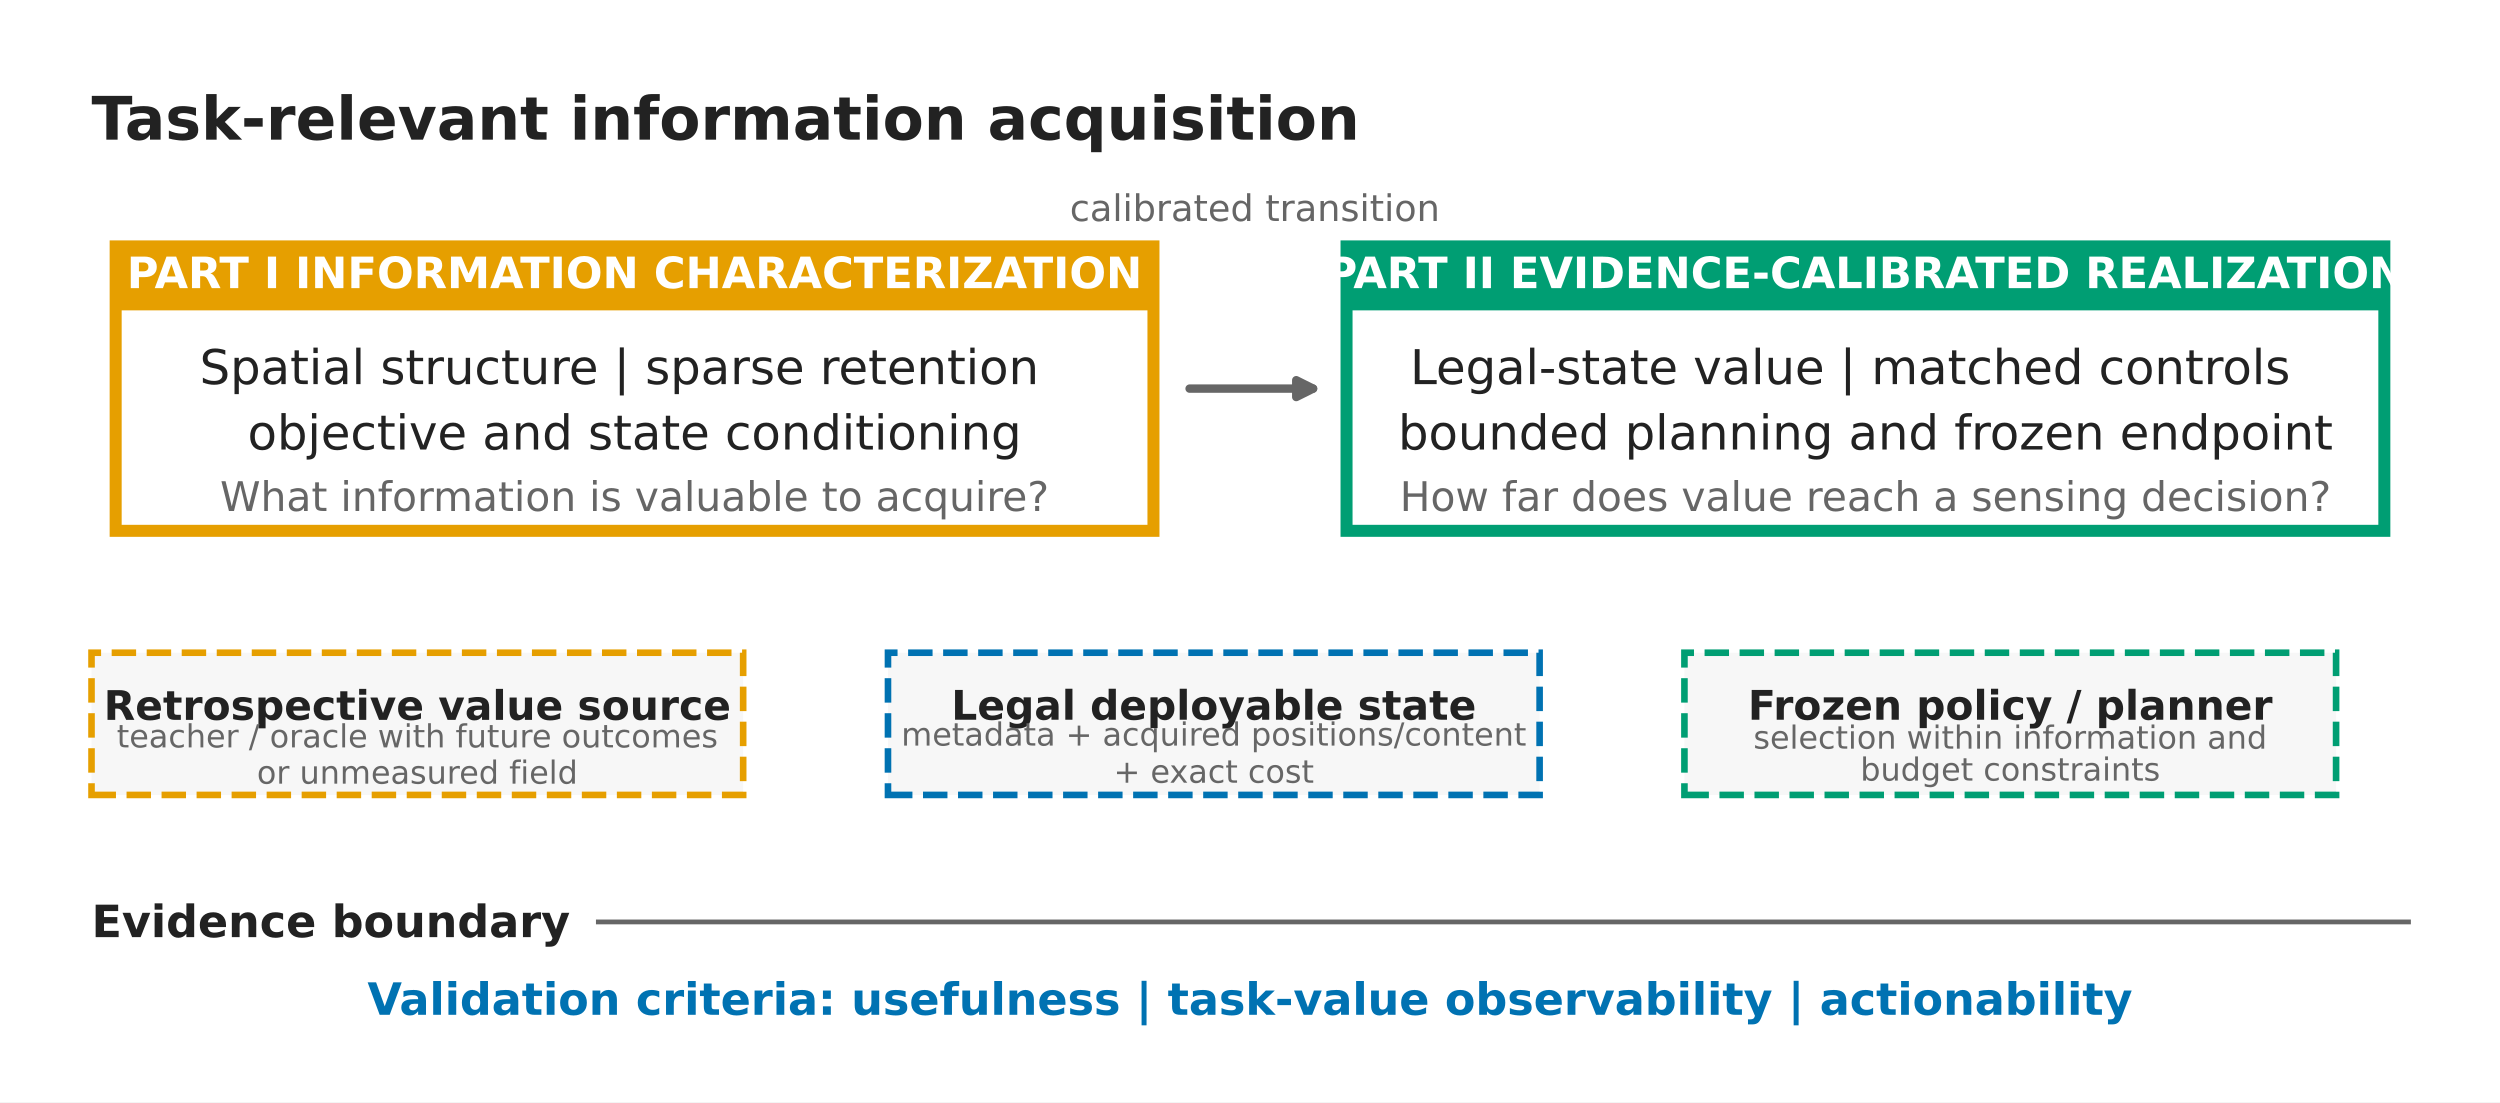
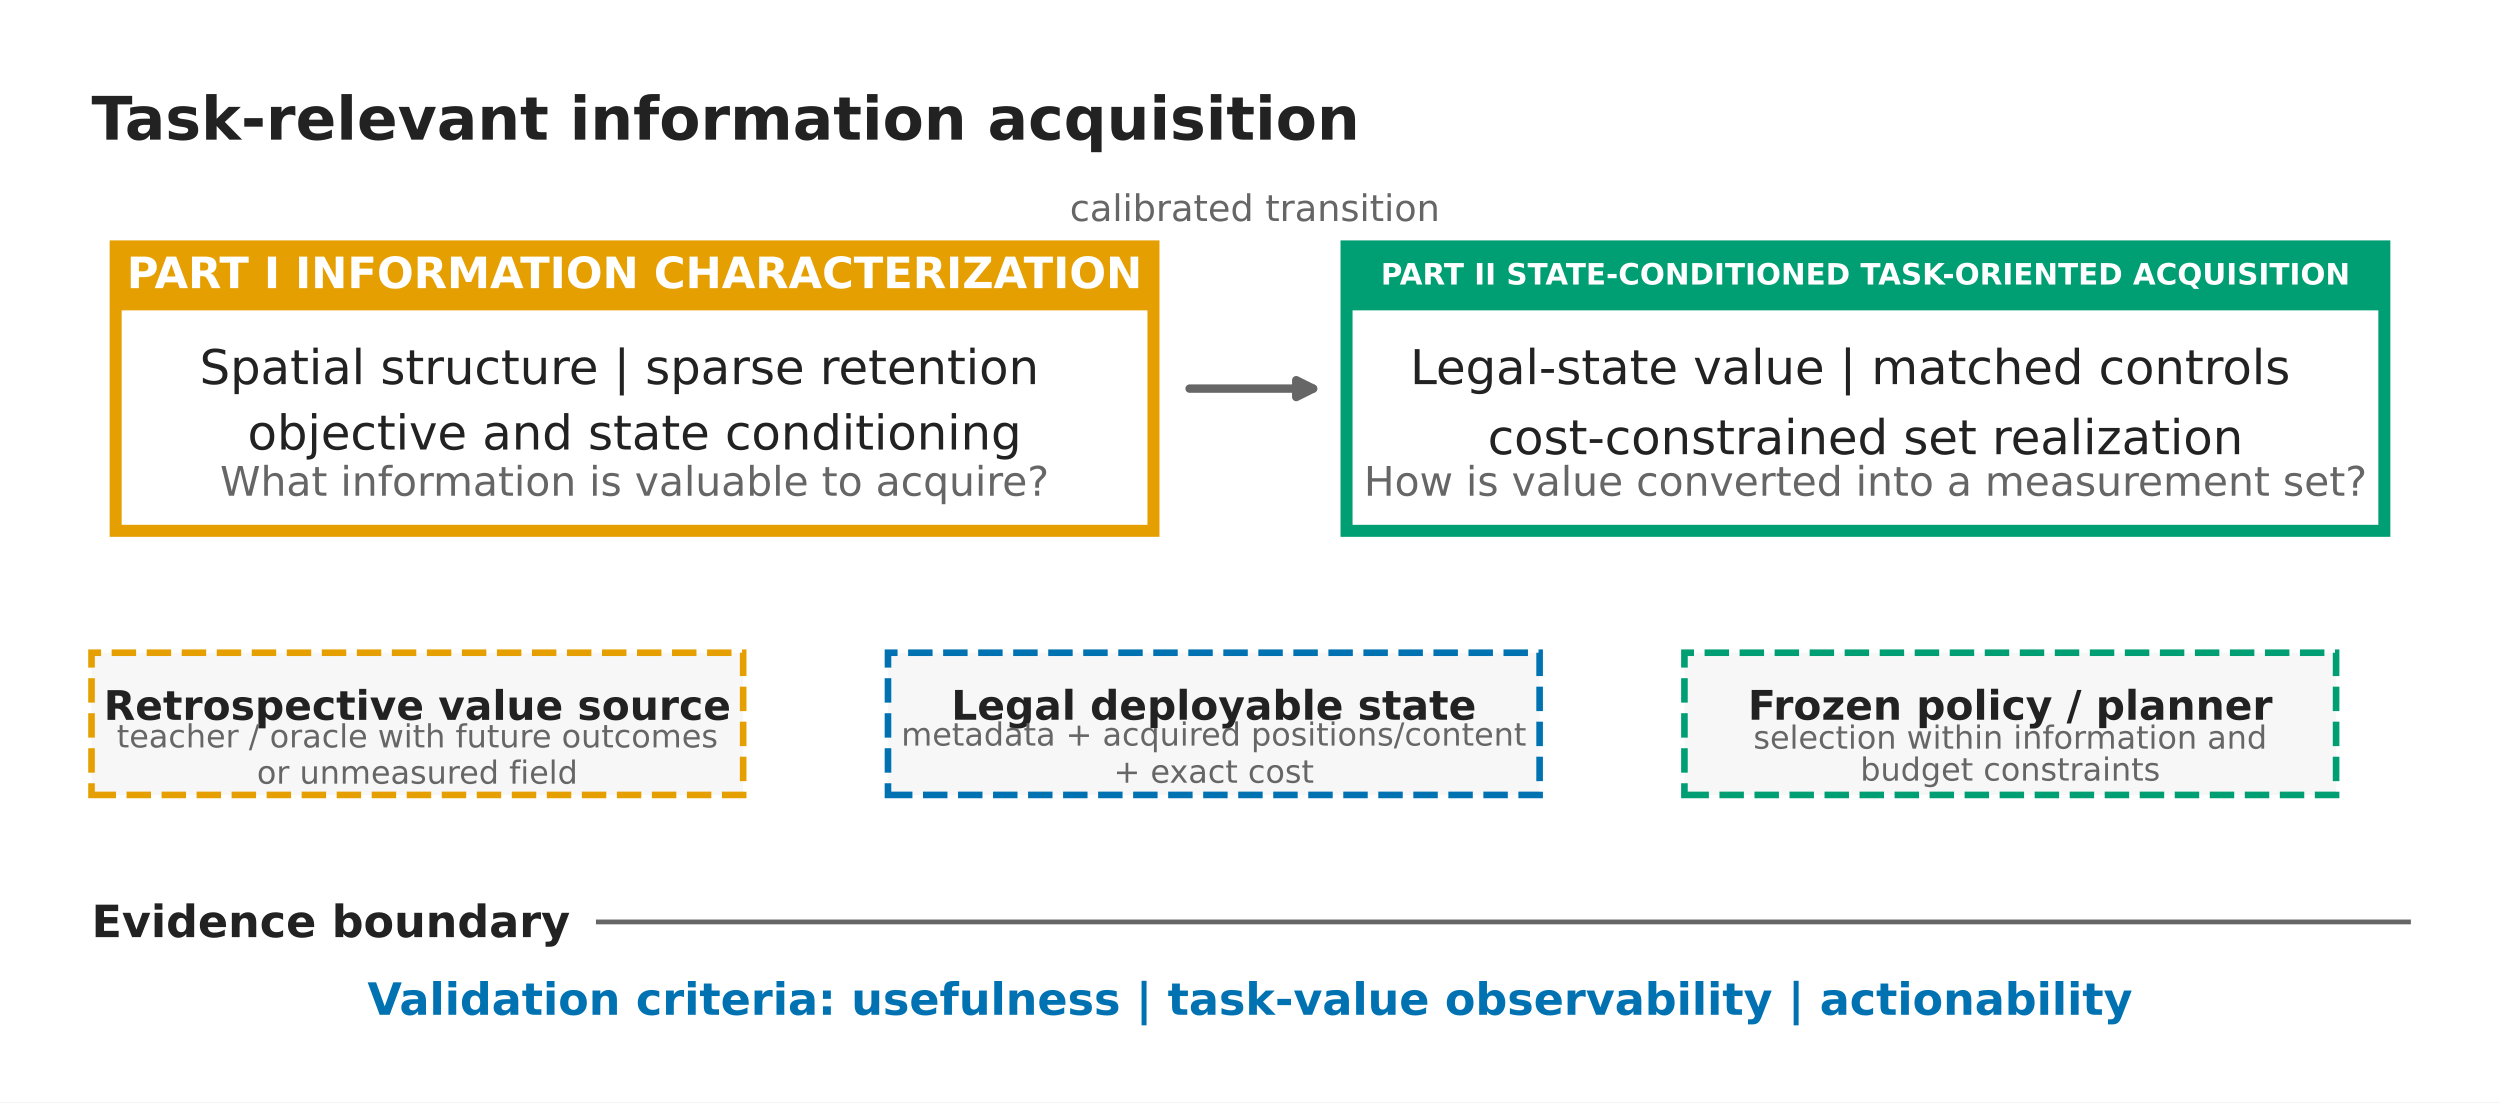
<svg xmlns="http://www.w3.org/2000/svg" width="416.16pt" height="183.492pt" viewBox="0 0 416.16 183.492" version="1.1">
  <defs>
    <style type="text/css">*{stroke-linejoin: round; stroke-linecap: butt}</style>
  </defs>
  <g id="figure_1">
    <g id="patch_1">
      <path d="M 0 183.492 L 416.16 183.492 L 416.16 0 L 0 0 z " style="fill: #ffffff" />
    </g>
    <g id="axes_1">
      <g id="patch_2">
        <path d="M 19.253 88.364 L 192.01 88.364 L 192.01 41.018 L 19.253 41.018 z " clip-path="url(#p0ae1b00534)" style="fill: #ffffff; stroke: #e69f00; stroke-width: 2; stroke-linejoin: miter" />
      </g>
      <g id="patch_3">
        <path d="M 19.253 51.164 L 192.01 51.164 L 192.01 41.018 L 19.253 41.018 z " clip-path="url(#p0ae1b00534)" style="fill: #e69f00; stroke: #e69f00; stroke-linejoin: miter" />
      </g>
      <g id="patch_4">
        <path d="M 224.15 88.364 L 396.907 88.364 L 396.907 41.018 L 224.15 41.018 z " clip-path="url(#p0ae1b00534)" style="fill: #ffffff; stroke: #009e73; stroke-width: 2; stroke-linejoin: miter" />
      </g>
      <g id="patch_5">
        <path d="M 224.15 51.164 L 396.907 51.164 L 396.907 41.018 L 224.15 41.018 z " clip-path="url(#p0ae1b00534)" style="fill: #009e73; stroke: #009e73; stroke-linejoin: miter" />
      </g>
      <g id="patch_6">
        <path d="M 15.235 132.328 L 123.71 132.328 L 123.71 108.655 L 15.235 108.655 z " clip-path="url(#p0ae1b00534)" style="fill: #f7f7f7; stroke-dasharray: 4.07,1.76; stroke-dashoffset: 0; stroke: #e69f00; stroke-width: 1.1; stroke-linejoin: miter" />
      </g>
      <g id="patch_7">
        <path d="M 147.816 132.328 L 256.291 132.328 L 256.291 108.655 L 147.816 108.655 z " clip-path="url(#p0ae1b00534)" style="fill: #f7f7f7; stroke-dasharray: 4.07,1.76; stroke-dashoffset: 0; stroke: #0072b2; stroke-width: 1.1; stroke-linejoin: miter" />
      </g>
      <g id="patch_8">
        <path d="M 280.397 132.328 L 388.872 132.328 L 388.872 108.655 L 280.397 108.655 z " clip-path="url(#p0ae1b00534)" style="fill: #f7f7f7; stroke-dasharray: 4.07,1.76; stroke-dashoffset: 0; stroke: #009e73; stroke-width: 1.1; stroke-linejoin: miter" />
      </g>
      <g id="line2d_1">
        <path d="M 99.605 153.465 L 400.925 153.465 " clip-path="url(#p0ae1b00534)" style="fill: none; stroke: #666666; stroke-width: 0.8; stroke-linecap: square" />
      </g>
      <g id="text_1">
        <text style="font-weight: 700; font-size: 10px; font-family: 'DejaVu Sans'; text-anchor: start; fill: #222222" x="15.235" y="23.253" transform="rotate(-0 15.2352 23.25304)">Task-relevant information acquisition</text>
      </g>
      <g id="text_2">
        <text style="font-weight: 700; font-size: 7.2px; font-family: 'DejaVu Sans'; text-anchor: middle; fill: #ffffff" x="105.631" y="47.961" transform="rotate(-0 105.6312 47.96147)">PART I  INFORMATION CHARACTERIZATION</text>
      </g>
      <g id="text_3">
        <text style="font-size: 8px; font-family: 'DejaVu Sans'; fill: #222222" transform="translate(33.22557 63.94141)">Spatial structure  |  sparse retention</text>
        <text style="font-size: 8px; font-family: 'DejaVu Sans'; fill: #222222" transform="translate(41.21245 74.83516)">objective and state conditioning</text>
      </g>
      <g id="text_4">
-         <text style="font-size: 6.8px; font-family: 'DejaVu Sans'; text-anchor: middle; fill: #666666" x="105.631" y="85.058" transform="rotate(-0 105.6312 85.05807)">What information is valuable to acquire?</text>
+         <text style="font-size: 6.8px; font-family: 'DejaVu Sans'; text-anchor: middle; fill: #666666" x="105.631" y="82.522" transform="rotate(-0 105.6312 82.52169)">What information is valuable to acquire?</text>
      </g>
      <g id="text_5">
-         <text style="font-weight: 700; font-size: 7.2px; font-family: 'DejaVu Sans'; text-anchor: middle; fill: #ffffff" x="310.529" y="47.961" transform="rotate(-0 310.5288 47.96147)">PART II  EVIDENCE-CALIBRATED REALIZATION</text>
+         <text style="font-weight: 700; font-size: 4.9px; font-family: 'DejaVu Sans'; text-anchor: middle; fill: #ffffff" x="310.529" y="47.364" transform="rotate(-0 310.5288 47.36401)">PART II  STATE-CONDITIONED TASK-ORIENTED ACQUISITION</text>
      </g>
      <g id="text_6">
        <text style="font-size: 8px; font-family: 'DejaVu Sans'; fill: #222222" transform="translate(234.7307 63.94141)">Legal-state value  |  matched controls</text>
-         <text style="font-size: 8px; font-family: 'DejaVu Sans'; fill: #222222" transform="translate(232.7194 74.83516)">bounded planning and frozen endpoint</text>
+         <text style="font-size: 8px; font-family: 'DejaVu Sans'; fill: #222222" transform="translate(247.6513 75.61016)">cost-constrained set realization</text>
      </g>
      <g id="text_7">
-         <text style="font-size: 6.8px; font-family: 'DejaVu Sans'; text-anchor: middle; fill: #666666" x="310.529" y="85.058" transform="rotate(-0 310.5288 85.05807)">How far does value reach a sensing decision?</text>
+         <text style="font-size: 6.8px; font-family: 'DejaVu Sans'; text-anchor: middle; fill: #666666" x="310.529" y="82.522" transform="rotate(-0 310.5288 82.52169)">How is value converted into a measurement set?</text>
      </g>
      <g id="patch_9">
        <path d="M 198.026 64.691 Q 209.084 64.691 218.578 64.691 " style="fill: none; stroke: #666666; stroke-width: 1.4; stroke-linecap: round" />
        <path d="M 215.778 63.291 L 218.578 64.691 L 215.778 66.091 z " style="fill: #666666; stroke: #666666; stroke-width: 1.4; stroke-linecap: round" />
      </g>
      <g id="text_8">
        <text style="font-size: 6.1px; font-family: 'DejaVu Sans'; text-anchor: middle; fill: #666666" x="208.884" y="36.791" transform="rotate(-0 208.8835 36.7911)">calibrated transition</text>
      </g>
      <g id="text_9">
        <text style="font-weight: 700; font-size: 6.8px; font-family: 'DejaVu Sans'; text-anchor: middle; fill: #222222" x="69.473" y="119.832" transform="rotate(-0 69.4728 119.8316)">Retrospective value source</text>
      </g>
      <g id="text_10">
        <text style="font-size: 5.3px; font-family: 'DejaVu Sans'; fill: #666666" transform="translate(19.43583 124.417)">teacher / oracle with future outcomes</text>
        <text style="font-size: 5.3px; font-family: 'DejaVu Sans'; fill: #666666" transform="translate(42.7608 130.4553)">or unmeasured field</text>
      </g>
      <g id="text_11">
        <text style="font-weight: 700; font-size: 6.8px; font-family: 'DejaVu Sans'; text-anchor: middle; fill: #222222" x="202.054" y="119.805" transform="rotate(-0 202.0536 119.8051)">Legal deployable state</text>
      </g>
      <g id="text_12">
        <text style="font-size: 5.3px; font-family: 'DejaVu Sans'; fill: #666666" transform="translate(150.0242 124.1119)">metadata + acquired positions/content</text>
        <text style="font-size: 5.3px; font-family: 'DejaVu Sans'; fill: #666666" transform="translate(185.3781 130.3025)">+ exact cost</text>
      </g>
      <g id="text_13">
        <text style="font-weight: 700; font-size: 6.8px; font-family: 'DejaVu Sans'; text-anchor: middle; fill: #222222" x="334.634" y="119.805" transform="rotate(-0 334.6344 119.8051)">Frozen policy / planner</text>
      </g>
      <g id="text_14">
        <text style="font-size: 5.3px; font-family: 'DejaVu Sans'; fill: #666666" transform="translate(291.8795 124.6253)">selection within information and</text>
        <text style="font-size: 5.3px; font-family: 'DejaVu Sans'; fill: #666666" transform="translate(309.6706 129.9419)">budget constraints</text>
      </g>
      <g id="text_15">
        <text style="font-weight: 700; font-size: 7.4px; font-family: 'DejaVu Sans'; text-anchor: start; fill: #222222" x="15.235" y="156.001" transform="rotate(-0 15.2352 156.001)">Evidence boundary</text>
      </g>
      <g id="text_16">
        <text style="font-weight: 700; font-size: 7.4px; font-family: 'DejaVu Sans'; text-anchor: middle; fill: #0072b2" x="208.08" y="168.931" transform="rotate(-0 208.08 168.9307)">Validation criteria: usefulness  |  task-value observability  |  actionability</text>
      </g>
    </g>
  </g>
  <defs>
    <clipPath id="p0ae1b00534">
      <rect x="7.2" y="7.2" width="401.76" height="169.092" />
    </clipPath>
  </defs>
</svg>
